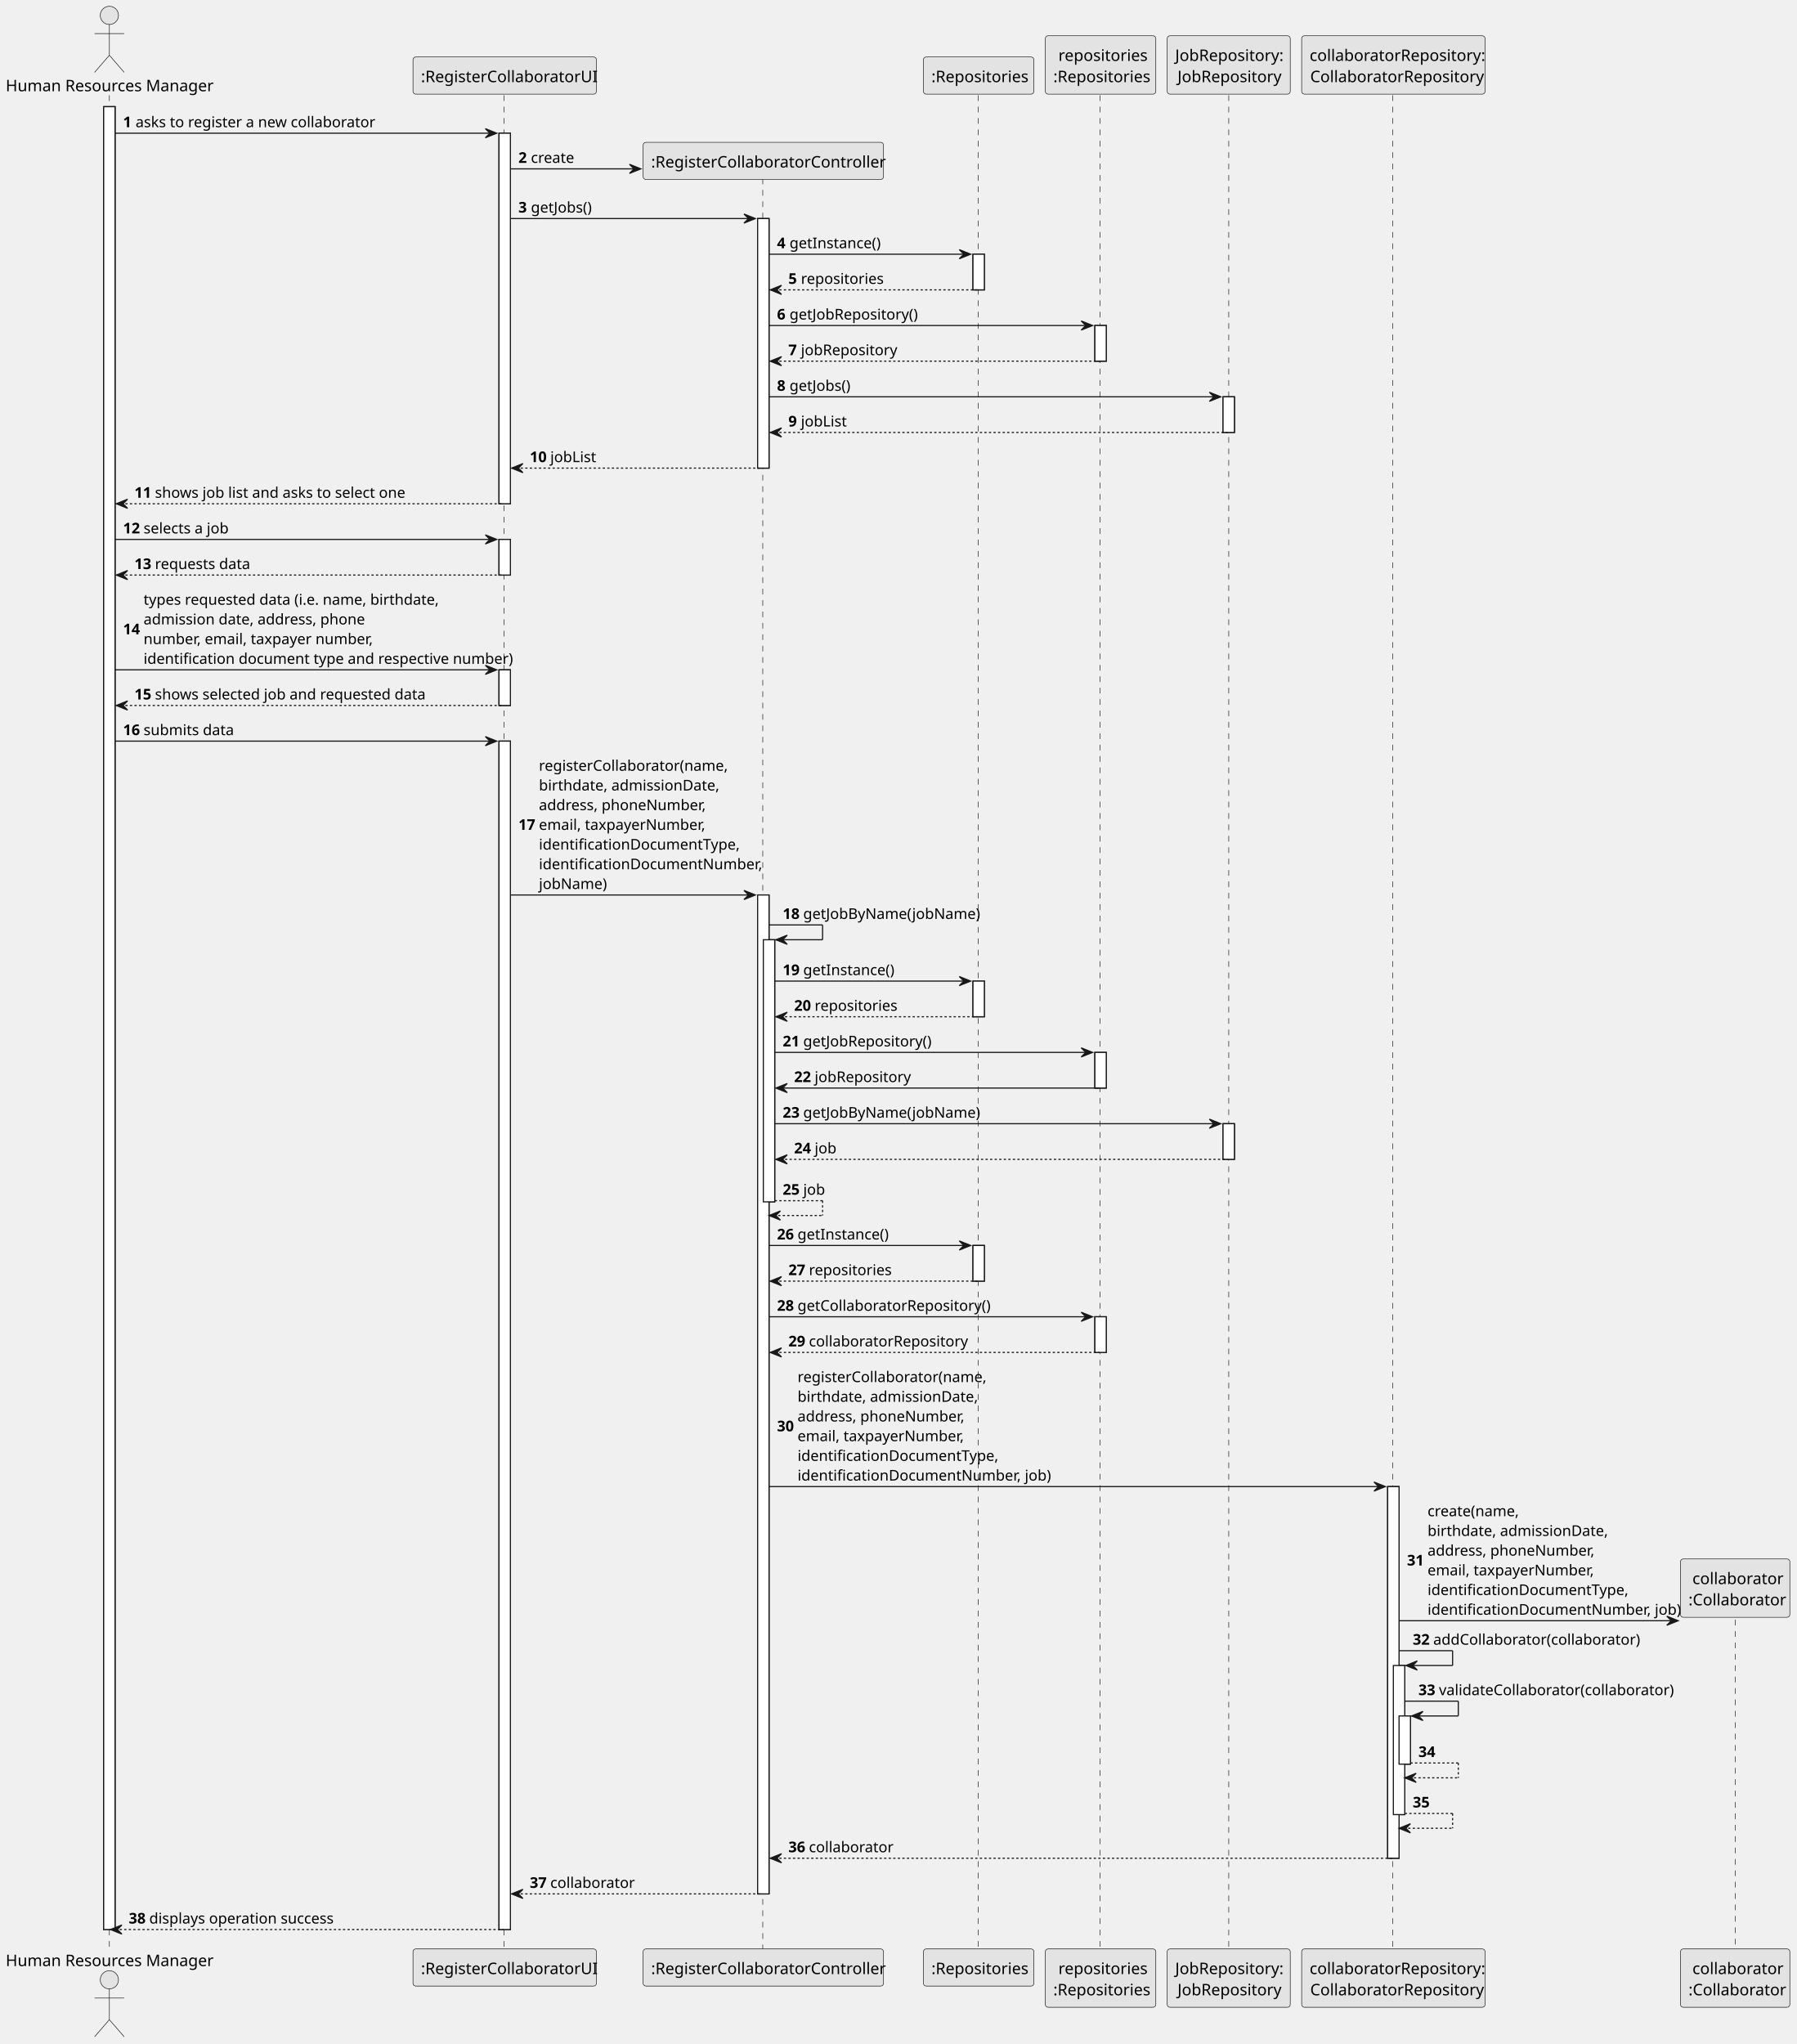
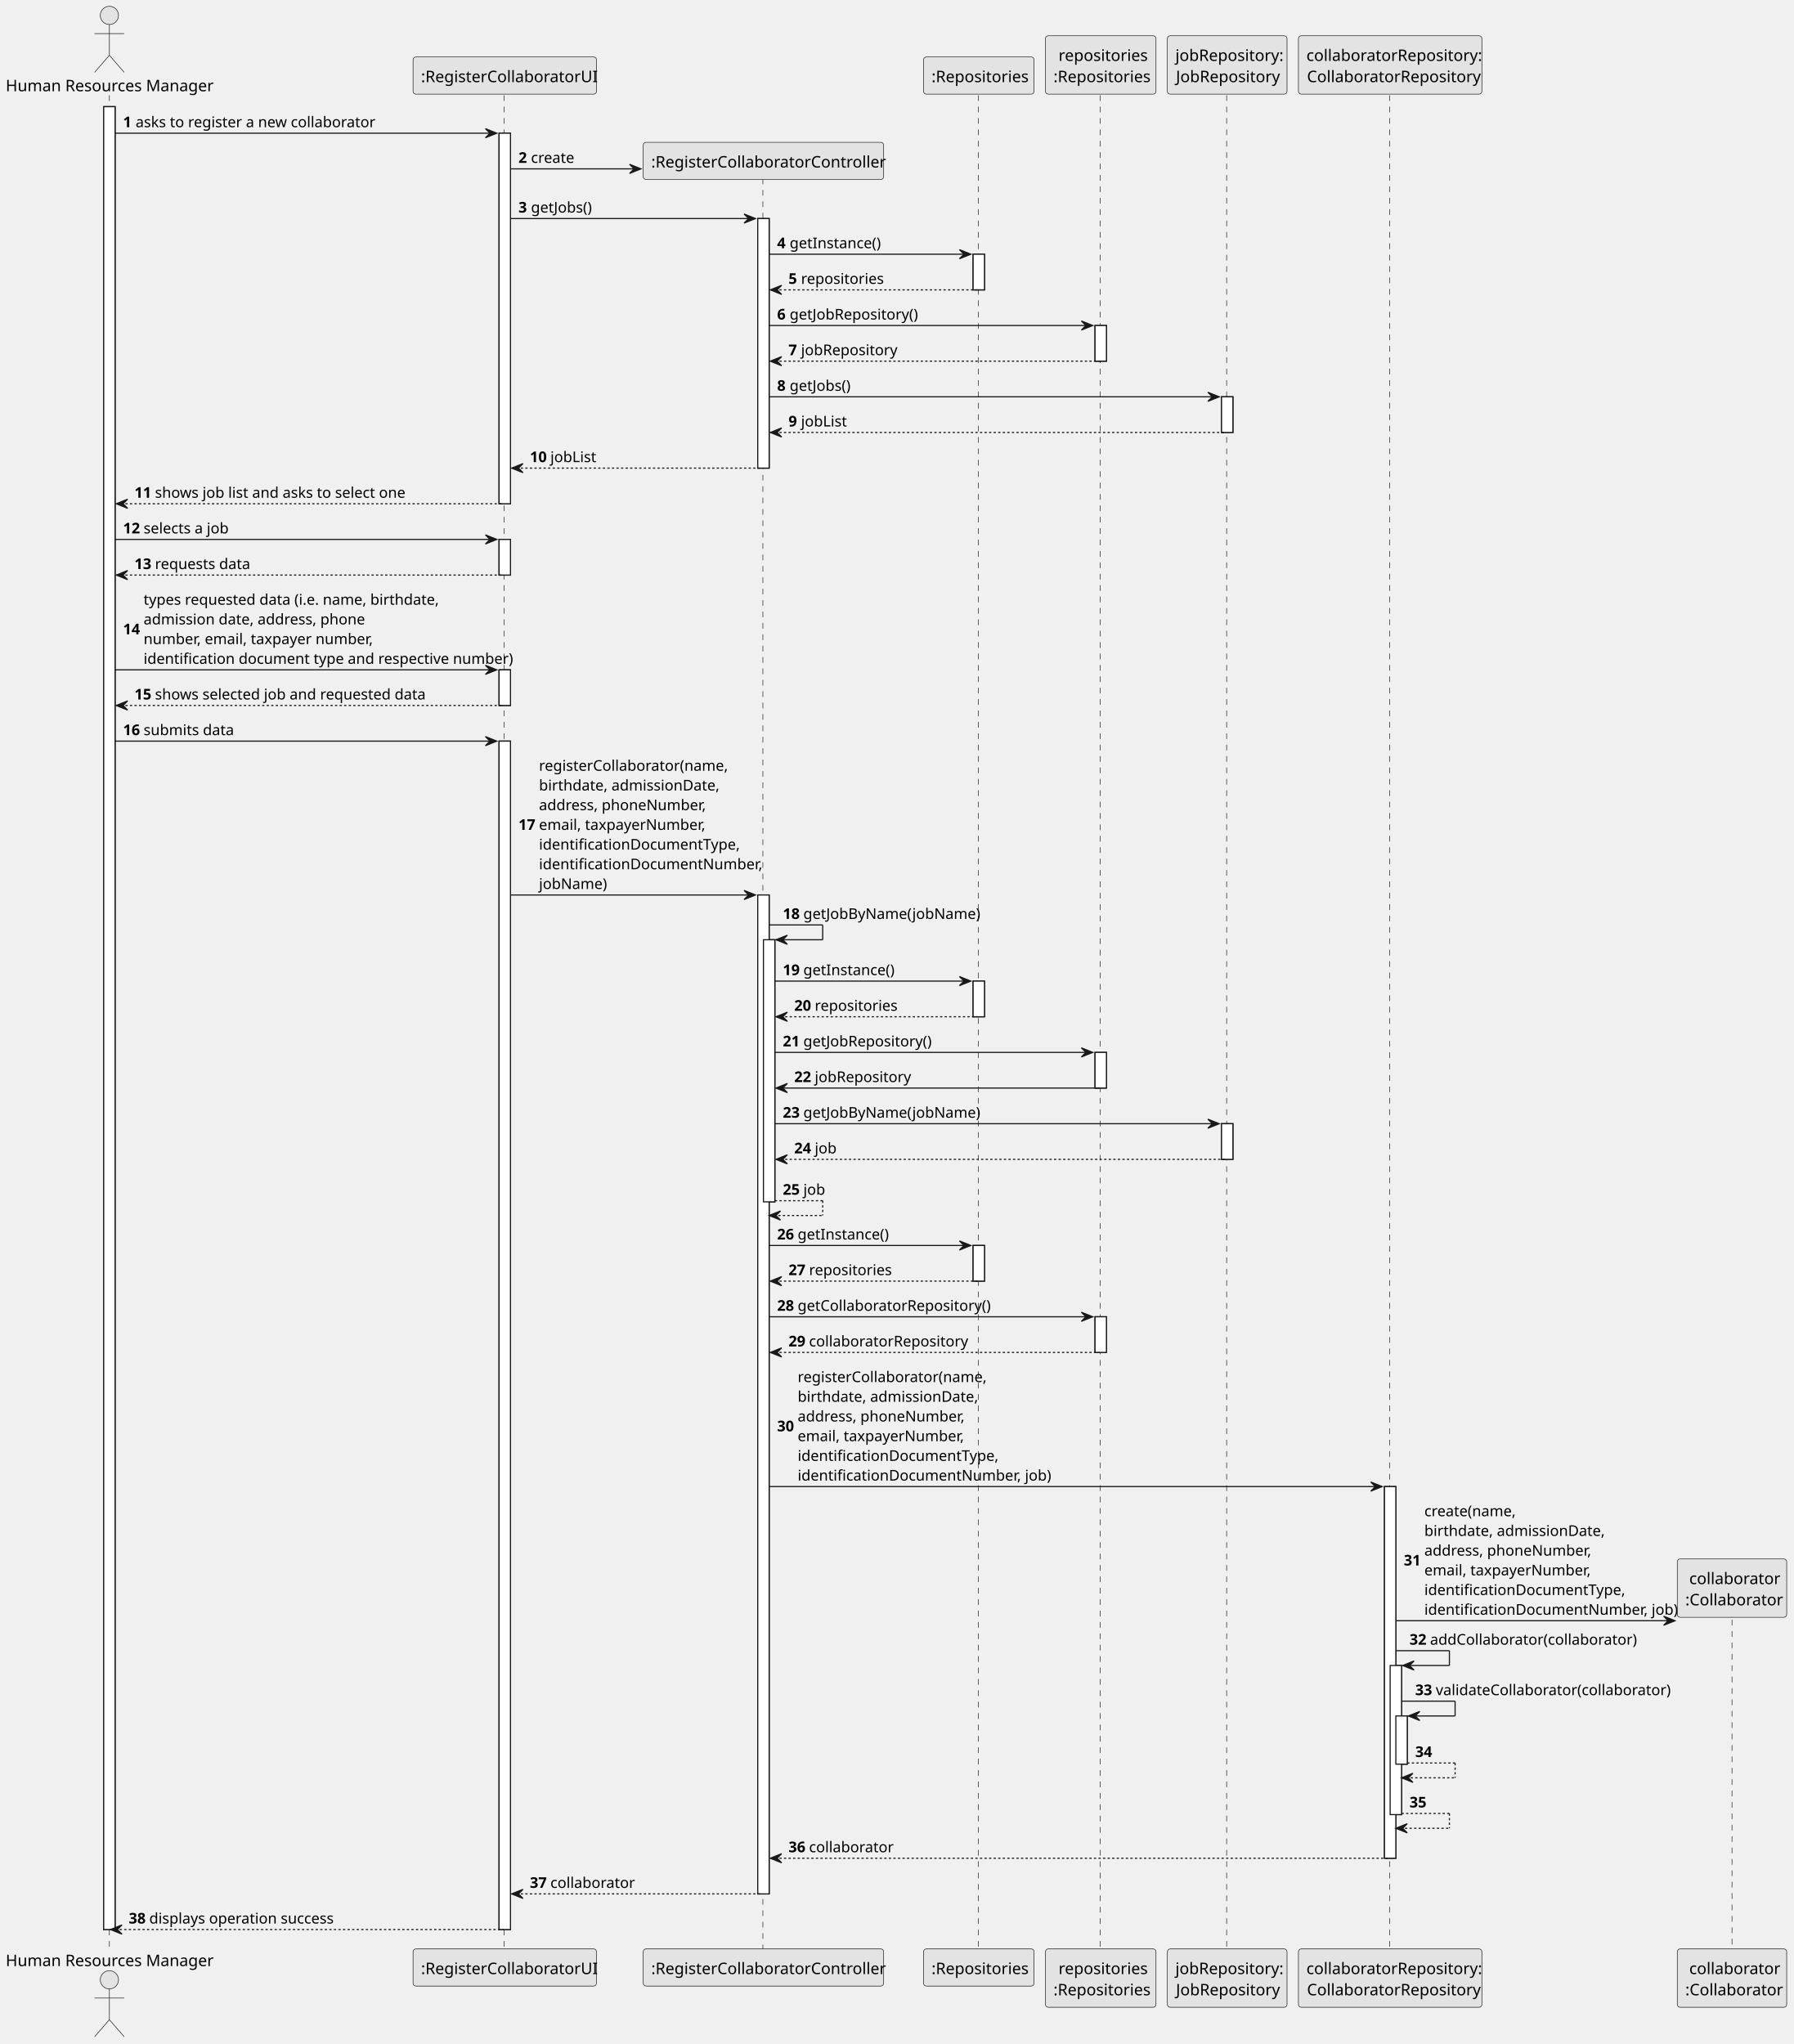
- <svg xmlns="http://www.w3.org/2000/svg" contentStyleType="text/css" height="1794px" preserveAspectRatio="none" style="width:1577px;height:1794px;background:#FFFFFF;" version="1.1" viewBox="0 0 1577 1794" width="1577px" zoomAndPan="magnify">
+ <svg xmlns="http://www.w3.org/2000/svg" contentStyleType="text/css" height="1794px" preserveAspectRatio="none" style="width:1574px;height:1794px;background:#FFFFFF;" version="1.1" viewBox="0 0 1574 1794" width="1574px" zoomAndPan="magnify">
  <defs />
  <g>
    <rect fill="#FFFFFF" height="1599.918" style="stroke:#181818;stroke-width:1.0;" width="10" x="91" y="93.621" />
    <rect fill="#FFFFFF" height="325.24" style="stroke:#181818;stroke-width:1.0;" width="10" x="438" y="116.912" />
    <rect fill="#FFFFFF" height="31.291" style="stroke:#181818;stroke-width:1.0;" width="10" x="438" y="473.443" />
    <rect fill="#FFFFFF" height="31.291" style="stroke:#181818;stroke-width:1.0;" width="10" x="438" y="587.898" />
    <rect fill="#FFFFFF" height="1043.059" style="stroke:#181818;stroke-width:1.0;" width="10" x="438" y="650.481" />
    <rect fill="#FFFFFF" height="219.037" style="stroke:#181818;stroke-width:1.0;" width="10" x="665" y="191.824" />
    <rect fill="#FFFFFF" height="876.731" style="stroke:#181818;stroke-width:1.0;" width="10" x="665" y="785.518" />
    <rect fill="#FFFFFF" height="230.037" style="stroke:#181818;stroke-width:1.0;" width="10" x="670" y="824.809" />
    <rect fill="#FFFFFF" height="31.291" style="stroke:#181818;stroke-width:1.0;" width="10" x="854" y="223.115" />
    <rect fill="#FFFFFF" height="31.291" style="stroke:#181818;stroke-width:1.0;" width="10" x="854" y="861.1" />
    <rect fill="#FFFFFF" height="31.291" style="stroke:#181818;stroke-width:1.0;" width="10" x="854" y="1093.137" />
    <rect fill="#FFFFFF" height="31.291" style="stroke:#181818;stroke-width:1.0;" width="10" x="961" y="285.697" />
    <rect fill="#FFFFFF" height="31.291" style="stroke:#181818;stroke-width:1.0;" width="10" x="961" y="923.682" />
    <rect fill="#FFFFFF" height="31.291" style="stroke:#181818;stroke-width:1.0;" width="10" x="961" y="1155.719" />
-     <rect fill="#FFFFFF" height="31.291" style="stroke:#181818;stroke-width:1.0;" width="10" x="1073.5" y="348.279" />
-     <rect fill="#FFFFFF" height="31.291" style="stroke:#181818;stroke-width:1.0;" width="10" x="1073.5" y="986.264" />
-     <rect fill="#FFFFFF" height="326.201" style="stroke:#181818;stroke-width:1.0;" width="10" x="1218" y="1304.756" />
-     <rect fill="#FFFFFF" height="130.873" style="stroke:#181818;stroke-width:1.0;" width="10" x="1223" y="1461.793" />
-     <rect fill="#FFFFFF" height="42.291" style="stroke:#181818;stroke-width:1.0;" width="10" x="1228" y="1506.084" />
+     <rect fill="#FFFFFF" height="31.291" style="stroke:#181818;stroke-width:1.0;" width="10" x="1072" y="348.279" />
+     <rect fill="#FFFFFF" height="31.291" style="stroke:#181818;stroke-width:1.0;" width="10" x="1072" y="986.264" />
+     <rect fill="#FFFFFF" height="326.201" style="stroke:#181818;stroke-width:1.0;" width="10" x="1215" y="1304.756" />
+     <rect fill="#FFFFFF" height="130.873" style="stroke:#181818;stroke-width:1.0;" width="10" x="1220" y="1461.793" />
+     <rect fill="#FFFFFF" height="42.291" style="stroke:#181818;stroke-width:1.0;" width="10" x="1225" y="1506.084" />
    <line style="stroke:#181818;stroke-width:0.5;stroke-dasharray:5.0,5.0;" x1="96" x2="96" y1="83.621" y2="1711.539" />
    <line style="stroke:#181818;stroke-width:0.5;stroke-dasharray:5.0,5.0;" x1="442.5" x2="442.5" y1="83.621" y2="1711.539" />
    <line style="stroke:#181818;stroke-width:0.5;stroke-dasharray:5.0,5.0;" x1="669.5" x2="669.5" y1="156.723" y2="1711.539" />
    <line style="stroke:#181818;stroke-width:0.5;stroke-dasharray:5.0,5.0;" x1="858.5" x2="858.5" y1="83.621" y2="1711.539" />
    <line style="stroke:#181818;stroke-width:0.5;stroke-dasharray:5.0,5.0;" x1="965.5" x2="965.5" y1="83.621" y2="1711.539" />
-     <line style="stroke:#181818;stroke-width:0.5;stroke-dasharray:5.0,5.0;" x1="1078.5" x2="1078.5" y1="83.621" y2="1711.539" />
-     <line style="stroke:#181818;stroke-width:0.5;stroke-dasharray:5.0,5.0;" x1="1222.5" x2="1222.5" y1="83.621" y2="1711.539" />
-     <line style="stroke:#181818;stroke-width:0.5;stroke-dasharray:5.0,5.0;" x1="1523" x2="1523" y1="1381.629" y2="1711.539" />
+     <line style="stroke:#181818;stroke-width:0.5;stroke-dasharray:5.0,5.0;" x1="1076.5" x2="1076.5" y1="83.621" y2="1711.539" />
+     <line style="stroke:#181818;stroke-width:0.5;stroke-dasharray:5.0,5.0;" x1="1219.5" x2="1219.5" y1="83.621" y2="1711.539" />
+     <line style="stroke:#181818;stroke-width:0.5;stroke-dasharray:5.0,5.0;" x1="1520" x2="1520" y1="1381.629" y2="1711.539" />
    <text fill="#000000" font-family="sans-serif" font-size="14" lengthAdjust="spacing" textLength="176" x="5" y="80.107">Human Resources Manager</text>
    <ellipse cx="96" cy="13.5" fill="#E3E3E3" rx="8" ry="8" style="stroke:#181818;stroke-width:0.5;" />
    <path d="M96,21.5 L96,48.5 M83,29.5 L109,29.5 M96,48.5 L83,63.5 M96,48.5 L109,63.5 " fill="none" style="stroke:#181818;stroke-width:0.5;" />
    <text fill="#000000" font-family="sans-serif" font-size="14" lengthAdjust="spacing" textLength="176" x="5" y="1725.647">Human Resources Manager</text>
    <ellipse cx="96" cy="1737.66" fill="#E3E3E3" rx="8" ry="8" style="stroke:#181818;stroke-width:0.5;" />
    <path d="M96,1745.66 L96,1772.66 M83,1753.66 L109,1753.66 M96,1772.66 L83,1787.66 M96,1772.66 L109,1787.66 " fill="none" style="stroke:#181818;stroke-width:0.5;" />
    <rect fill="#E3E3E3" height="32.621" rx="2.5" ry="2.5" style="stroke:#181818;stroke-width:0.5;" width="161" x="362.5" y="50" />
    <text fill="#000000" font-family="sans-serif" font-size="14" lengthAdjust="spacing" textLength="147" x="369.5" y="72.107">:RegisterCollaboratorUI</text>
    <rect fill="#E3E3E3" height="32.621" rx="2.5" ry="2.5" style="stroke:#181818;stroke-width:0.5;" width="161" x="362.5" y="1710.539" />
    <text fill="#000000" font-family="sans-serif" font-size="14" lengthAdjust="spacing" textLength="147" x="369.5" y="1732.647">:RegisterCollaboratorUI</text>
    <rect fill="#E3E3E3" height="32.621" rx="2.5" ry="2.5" style="stroke:#181818;stroke-width:0.5;" width="211" x="564.5" y="1710.539" />
    <text fill="#000000" font-family="sans-serif" font-size="14" lengthAdjust="spacing" textLength="197" x="571.5" y="1732.647">:RegisterCollaboratorController</text>
    <rect fill="#E3E3E3" height="32.621" rx="2.5" ry="2.5" style="stroke:#181818;stroke-width:0.5;" width="97" x="810.5" y="50" />
    <text fill="#000000" font-family="sans-serif" font-size="14" lengthAdjust="spacing" textLength="83" x="817.5" y="72.107">:Repositories</text>
    <rect fill="#E3E3E3" height="32.621" rx="2.5" ry="2.5" style="stroke:#181818;stroke-width:0.5;" width="97" x="810.5" y="1710.539" />
    <text fill="#000000" font-family="sans-serif" font-size="14" lengthAdjust="spacing" textLength="83" x="817.5" y="1732.647">:Repositories</text>
    <rect fill="#E3E3E3" height="51.242" rx="2.5" ry="2.5" style="stroke:#181818;stroke-width:0.5;" width="97" x="917.5" y="31.379" />
    <text fill="#000000" font-family="sans-serif" font-size="14" lengthAdjust="spacing" textLength="74" x="929" y="53.486">repositories</text>
    <text fill="#000000" font-family="sans-serif" font-size="14" lengthAdjust="spacing" textLength="83" x="924.5" y="72.107">:Repositories</text>
    <rect fill="#E3E3E3" height="51.242" rx="2.5" ry="2.5" style="stroke:#181818;stroke-width:0.5;" width="97" x="917.5" y="1710.539" />
    <text fill="#000000" font-family="sans-serif" font-size="14" lengthAdjust="spacing" textLength="74" x="929" y="1732.647">repositories</text>
    <text fill="#000000" font-family="sans-serif" font-size="14" lengthAdjust="spacing" textLength="83" x="924.5" y="1751.268">:Repositories</text>
-     <rect fill="#E3E3E3" height="51.242" rx="2.5" ry="2.5" style="stroke:#181818;stroke-width:0.5;" width="108" x="1024.5" y="31.379" />
-     <text fill="#000000" font-family="sans-serif" font-size="14" lengthAdjust="spacing" textLength="94" x="1031.5" y="53.486">JobRepository:</text>
-     <text fill="#000000" font-family="sans-serif" font-size="14" lengthAdjust="spacing" textLength="90" x="1033.5" y="72.107">JobRepository</text>
-     <rect fill="#E3E3E3" height="51.242" rx="2.5" ry="2.5" style="stroke:#181818;stroke-width:0.5;" width="108" x="1024.5" y="1710.539" />
-     <text fill="#000000" font-family="sans-serif" font-size="14" lengthAdjust="spacing" textLength="94" x="1031.5" y="1732.647">JobRepository:</text>
-     <text fill="#000000" font-family="sans-serif" font-size="14" lengthAdjust="spacing" textLength="90" x="1033.5" y="1751.268">JobRepository</text>
-     <rect fill="#E3E3E3" height="51.242" rx="2.5" ry="2.5" style="stroke:#181818;stroke-width:0.5;" width="161" x="1142.5" y="31.379" />
-     <text fill="#000000" font-family="sans-serif" font-size="14" lengthAdjust="spacing" textLength="147" x="1149.5" y="53.486">collaboratorRepository:</text>
-     <text fill="#000000" font-family="sans-serif" font-size="14" lengthAdjust="spacing" textLength="146" x="1150" y="72.107">CollaboratorRepository</text>
-     <rect fill="#E3E3E3" height="51.242" rx="2.5" ry="2.5" style="stroke:#181818;stroke-width:0.5;" width="161" x="1142.5" y="1710.539" />
-     <text fill="#000000" font-family="sans-serif" font-size="14" lengthAdjust="spacing" textLength="147" x="1149.5" y="1732.647">collaboratorRepository:</text>
-     <text fill="#000000" font-family="sans-serif" font-size="14" lengthAdjust="spacing" textLength="146" x="1150" y="1751.268">CollaboratorRepository</text>
-     <rect fill="#E3E3E3" height="51.242" rx="2.5" ry="2.5" style="stroke:#181818;stroke-width:0.5;" width="96" x="1475" y="1710.539" />
-     <text fill="#000000" font-family="sans-serif" font-size="14" lengthAdjust="spacing" textLength="75" x="1485.5" y="1732.647">collaborator</text>
-     <text fill="#000000" font-family="sans-serif" font-size="14" lengthAdjust="spacing" textLength="82" x="1482" y="1751.268">:Collaborator</text>
+     <rect fill="#E3E3E3" height="51.242" rx="2.5" ry="2.5" style="stroke:#181818;stroke-width:0.5;" width="105" x="1024.5" y="31.379" />
+     <text fill="#000000" font-family="sans-serif" font-size="14" lengthAdjust="spacing" textLength="91" x="1031.5" y="53.486">jobRepository:</text>
+     <text fill="#000000" font-family="sans-serif" font-size="14" lengthAdjust="spacing" textLength="90" x="1032" y="72.107">JobRepository</text>
+     <rect fill="#E3E3E3" height="51.242" rx="2.5" ry="2.5" style="stroke:#181818;stroke-width:0.5;" width="105" x="1024.5" y="1710.539" />
+     <text fill="#000000" font-family="sans-serif" font-size="14" lengthAdjust="spacing" textLength="91" x="1031.5" y="1732.647">jobRepository:</text>
+     <text fill="#000000" font-family="sans-serif" font-size="14" lengthAdjust="spacing" textLength="90" x="1032" y="1751.268">JobRepository</text>
+     <rect fill="#E3E3E3" height="51.242" rx="2.5" ry="2.5" style="stroke:#181818;stroke-width:0.5;" width="161" x="1139.5" y="31.379" />
+     <text fill="#000000" font-family="sans-serif" font-size="14" lengthAdjust="spacing" textLength="147" x="1146.5" y="53.486">collaboratorRepository:</text>
+     <text fill="#000000" font-family="sans-serif" font-size="14" lengthAdjust="spacing" textLength="146" x="1147" y="72.107">CollaboratorRepository</text>
+     <rect fill="#E3E3E3" height="51.242" rx="2.5" ry="2.5" style="stroke:#181818;stroke-width:0.5;" width="161" x="1139.5" y="1710.539" />
+     <text fill="#000000" font-family="sans-serif" font-size="14" lengthAdjust="spacing" textLength="147" x="1146.5" y="1732.647">collaboratorRepository:</text>
+     <text fill="#000000" font-family="sans-serif" font-size="14" lengthAdjust="spacing" textLength="146" x="1147" y="1751.268">CollaboratorRepository</text>
+     <rect fill="#E3E3E3" height="51.242" rx="2.5" ry="2.5" style="stroke:#181818;stroke-width:0.5;" width="96" x="1472" y="1710.539" />
+     <text fill="#000000" font-family="sans-serif" font-size="14" lengthAdjust="spacing" textLength="75" x="1482.5" y="1732.647">collaborator</text>
+     <text fill="#000000" font-family="sans-serif" font-size="14" lengthAdjust="spacing" textLength="82" x="1479" y="1751.268">:Collaborator</text>
    <rect fill="#FFFFFF" height="1599.918" style="stroke:#181818;stroke-width:1.0;" width="10" x="91" y="93.621" />
    <rect fill="#FFFFFF" height="325.24" style="stroke:#181818;stroke-width:1.0;" width="10" x="438" y="116.912" />
    <rect fill="#FFFFFF" height="31.291" style="stroke:#181818;stroke-width:1.0;" width="10" x="438" y="473.443" />
    <rect fill="#FFFFFF" height="31.291" style="stroke:#181818;stroke-width:1.0;" width="10" x="438" y="587.898" />
    <rect fill="#FFFFFF" height="1043.059" style="stroke:#181818;stroke-width:1.0;" width="10" x="438" y="650.481" />
    <rect fill="#FFFFFF" height="219.037" style="stroke:#181818;stroke-width:1.0;" width="10" x="665" y="191.824" />
    <rect fill="#FFFFFF" height="876.731" style="stroke:#181818;stroke-width:1.0;" width="10" x="665" y="785.518" />
    <rect fill="#FFFFFF" height="230.037" style="stroke:#181818;stroke-width:1.0;" width="10" x="670" y="824.809" />
    <rect fill="#FFFFFF" height="31.291" style="stroke:#181818;stroke-width:1.0;" width="10" x="854" y="223.115" />
    <rect fill="#FFFFFF" height="31.291" style="stroke:#181818;stroke-width:1.0;" width="10" x="854" y="861.1" />
    <rect fill="#FFFFFF" height="31.291" style="stroke:#181818;stroke-width:1.0;" width="10" x="854" y="1093.137" />
    <rect fill="#FFFFFF" height="31.291" style="stroke:#181818;stroke-width:1.0;" width="10" x="961" y="285.697" />
    <rect fill="#FFFFFF" height="31.291" style="stroke:#181818;stroke-width:1.0;" width="10" x="961" y="923.682" />
    <rect fill="#FFFFFF" height="31.291" style="stroke:#181818;stroke-width:1.0;" width="10" x="961" y="1155.719" />
-     <rect fill="#FFFFFF" height="31.291" style="stroke:#181818;stroke-width:1.0;" width="10" x="1073.5" y="348.279" />
-     <rect fill="#FFFFFF" height="31.291" style="stroke:#181818;stroke-width:1.0;" width="10" x="1073.5" y="986.264" />
-     <rect fill="#FFFFFF" height="326.201" style="stroke:#181818;stroke-width:1.0;" width="10" x="1218" y="1304.756" />
-     <rect fill="#FFFFFF" height="130.873" style="stroke:#181818;stroke-width:1.0;" width="10" x="1223" y="1461.793" />
-     <rect fill="#FFFFFF" height="42.291" style="stroke:#181818;stroke-width:1.0;" width="10" x="1228" y="1506.084" />
+     <rect fill="#FFFFFF" height="31.291" style="stroke:#181818;stroke-width:1.0;" width="10" x="1072" y="348.279" />
+     <rect fill="#FFFFFF" height="31.291" style="stroke:#181818;stroke-width:1.0;" width="10" x="1072" y="986.264" />
+     <rect fill="#FFFFFF" height="326.201" style="stroke:#181818;stroke-width:1.0;" width="10" x="1215" y="1304.756" />
+     <rect fill="#FFFFFF" height="130.873" style="stroke:#181818;stroke-width:1.0;" width="10" x="1220" y="1461.793" />
+     <rect fill="#FFFFFF" height="42.291" style="stroke:#181818;stroke-width:1.0;" width="10" x="1225" y="1506.084" />
    <polygon fill="#181818" points="426,112.912,436,116.912,426,120.912,430,116.912" style="stroke:#181818;stroke-width:1.0;" />
    <line style="stroke:#181818;stroke-width:1.0;" x1="101" x2="432" y1="116.912" y2="116.912" />
    <text fill="#000000" font-family="sans-serif" font-size="13" font-weight="bold" lengthAdjust="spacing" textLength="7" x="108" y="111.649">1</text>
    <text fill="#000000" font-family="sans-serif" font-size="13" lengthAdjust="spacing" textLength="199" x="119" y="111.649">asks to register a new collaborator</text>
    <polygon fill="#181818" points="552.5,144.203,562.5,148.203,552.5,152.203,556.5,148.203" style="stroke:#181818;stroke-width:1.0;" />
    <line style="stroke:#181818;stroke-width:1.0;" x1="448" x2="558.5" y1="148.203" y2="148.203" />
    <text fill="#000000" font-family="sans-serif" font-size="13" font-weight="bold" lengthAdjust="spacing" textLength="7" x="455" y="142.94">2</text>
    <text fill="#000000" font-family="sans-serif" font-size="13" lengthAdjust="spacing" textLength="36" x="466" y="142.94">create</text>
    <rect fill="#E3E3E3" height="32.621" rx="2.5" ry="2.5" style="stroke:#181818;stroke-width:0.5;" width="211" x="564.5" y="124.912" />
    <text fill="#000000" font-family="sans-serif" font-size="14" lengthAdjust="spacing" textLength="197" x="571.5" y="147.019">:RegisterCollaboratorController</text>
    <polygon fill="#181818" points="653,187.824,663,191.824,653,195.824,657,191.824" style="stroke:#181818;stroke-width:1.0;" />
    <line style="stroke:#181818;stroke-width:1.0;" x1="448" x2="659" y1="191.824" y2="191.824" />
    <text fill="#000000" font-family="sans-serif" font-size="13" font-weight="bold" lengthAdjust="spacing" textLength="7" x="455" y="186.561">3</text>
    <text fill="#000000" font-family="sans-serif" font-size="13" lengthAdjust="spacing" textLength="53" x="466" y="186.561">getJobs()</text>
    <polygon fill="#181818" points="842,219.115,852,223.115,842,227.115,846,223.115" style="stroke:#181818;stroke-width:1.0;" />
    <line style="stroke:#181818;stroke-width:1.0;" x1="675" x2="848" y1="223.115" y2="223.115" />
    <text fill="#000000" font-family="sans-serif" font-size="13" font-weight="bold" lengthAdjust="spacing" textLength="7" x="682" y="217.852">4</text>
    <text fill="#000000" font-family="sans-serif" font-size="13" lengthAdjust="spacing" textLength="75" x="693" y="217.852">getInstance()</text>
    <polygon fill="#181818" points="686,250.406,676,254.406,686,258.406,682,254.406" style="stroke:#181818;stroke-width:1.0;" />
    <line style="stroke:#181818;stroke-width:1.0;stroke-dasharray:2.0,2.0;" x1="680" x2="858" y1="254.406" y2="254.406" />
    <text fill="#000000" font-family="sans-serif" font-size="13" font-weight="bold" lengthAdjust="spacing" textLength="7" x="692" y="249.144">5</text>
    <text fill="#000000" font-family="sans-serif" font-size="13" lengthAdjust="spacing" textLength="67" x="703" y="249.144">repositories</text>
    <polygon fill="#181818" points="949,281.697,959,285.697,949,289.697,953,285.697" style="stroke:#181818;stroke-width:1.0;" />
    <line style="stroke:#181818;stroke-width:1.0;" x1="675" x2="955" y1="285.697" y2="285.697" />
    <text fill="#000000" font-family="sans-serif" font-size="13" font-weight="bold" lengthAdjust="spacing" textLength="7" x="682" y="280.435">6</text>
    <text fill="#000000" font-family="sans-serif" font-size="13" lengthAdjust="spacing" textLength="108" x="693" y="280.435">getJobRepository()</text>
    <polygon fill="#181818" points="686,312.988,676,316.988,686,320.988,682,316.988" style="stroke:#181818;stroke-width:1.0;" />
    <line style="stroke:#181818;stroke-width:1.0;stroke-dasharray:2.0,2.0;" x1="680" x2="965" y1="316.988" y2="316.988" />
    <text fill="#000000" font-family="sans-serif" font-size="13" font-weight="bold" lengthAdjust="spacing" textLength="7" x="692" y="311.726">7</text>
    <text fill="#000000" font-family="sans-serif" font-size="13" lengthAdjust="spacing" textLength="79" x="703" y="311.726">jobRepository</text>
-     <polygon fill="#181818" points="1061.5,344.279,1071.5,348.279,1061.5,352.279,1065.5,348.279" style="stroke:#181818;stroke-width:1.0;" />
-     <line style="stroke:#181818;stroke-width:1.0;" x1="675" x2="1067.5" y1="348.279" y2="348.279" />
+     <polygon fill="#181818" points="1060,344.279,1070,348.279,1060,352.279,1064,348.279" style="stroke:#181818;stroke-width:1.0;" />
+     <line style="stroke:#181818;stroke-width:1.0;" x1="675" x2="1066" y1="348.279" y2="348.279" />
    <text fill="#000000" font-family="sans-serif" font-size="13" font-weight="bold" lengthAdjust="spacing" textLength="7" x="682" y="343.017">8</text>
    <text fill="#000000" font-family="sans-serif" font-size="13" lengthAdjust="spacing" textLength="53" x="693" y="343.017">getJobs()</text>
    <polygon fill="#181818" points="686,375.57,676,379.57,686,383.57,682,379.57" style="stroke:#181818;stroke-width:1.0;" />
-     <line style="stroke:#181818;stroke-width:1.0;stroke-dasharray:2.0,2.0;" x1="680" x2="1077.5" y1="379.57" y2="379.57" />
+     <line style="stroke:#181818;stroke-width:1.0;stroke-dasharray:2.0,2.0;" x1="680" x2="1076" y1="379.57" y2="379.57" />
    <text fill="#000000" font-family="sans-serif" font-size="13" font-weight="bold" lengthAdjust="spacing" textLength="7" x="692" y="374.308">9</text>
    <text fill="#000000" font-family="sans-serif" font-size="13" lengthAdjust="spacing" textLength="38" x="703" y="374.308">jobList</text>
    <polygon fill="#181818" points="459,406.861,449,410.861,459,414.861,455,410.861" style="stroke:#181818;stroke-width:1.0;" />
    <line style="stroke:#181818;stroke-width:1.0;stroke-dasharray:2.0,2.0;" x1="453" x2="669" y1="410.861" y2="410.861" />
    <text fill="#000000" font-family="sans-serif" font-size="13" font-weight="bold" lengthAdjust="spacing" textLength="14" x="465" y="405.599">10</text>
    <text fill="#000000" font-family="sans-serif" font-size="13" lengthAdjust="spacing" textLength="38" x="483" y="405.599">jobList</text>
    <polygon fill="#181818" points="112,438.152,102,442.152,112,446.152,108,442.152" style="stroke:#181818;stroke-width:1.0;" />
    <line style="stroke:#181818;stroke-width:1.0;stroke-dasharray:2.0,2.0;" x1="106" x2="442" y1="442.152" y2="442.152" />
    <text fill="#000000" font-family="sans-serif" font-size="13" font-weight="bold" lengthAdjust="spacing" textLength="14" x="118" y="436.89">11</text>
    <text fill="#000000" font-family="sans-serif" font-size="13" lengthAdjust="spacing" textLength="215" x="136" y="436.89">shows job list and asks to select one</text>
    <polygon fill="#181818" points="426,469.443,436,473.443,426,477.443,430,473.443" style="stroke:#181818;stroke-width:1.0;" />
    <line style="stroke:#181818;stroke-width:1.0;" x1="101" x2="432" y1="473.443" y2="473.443" />
    <text fill="#000000" font-family="sans-serif" font-size="13" font-weight="bold" lengthAdjust="spacing" textLength="14" x="108" y="468.181">12</text>
    <text fill="#000000" font-family="sans-serif" font-size="13" lengthAdjust="spacing" textLength="74" x="126" y="468.181">selects a job</text>
    <polygon fill="#181818" points="112,500.734,102,504.734,112,508.734,108,504.734" style="stroke:#181818;stroke-width:1.0;" />
    <line style="stroke:#181818;stroke-width:1.0;stroke-dasharray:2.0,2.0;" x1="106" x2="442" y1="504.734" y2="504.734" />
    <text fill="#000000" font-family="sans-serif" font-size="13" font-weight="bold" lengthAdjust="spacing" textLength="14" x="118" y="499.472">13</text>
    <text fill="#000000" font-family="sans-serif" font-size="13" lengthAdjust="spacing" textLength="79" x="136" y="499.472">requests data</text>
    <polygon fill="#181818" points="426,583.898,436,587.898,426,591.898,430,587.898" style="stroke:#181818;stroke-width:1.0;" />
    <line style="stroke:#181818;stroke-width:1.0;" x1="101" x2="432" y1="587.898" y2="587.898" />
    <text fill="#000000" font-family="sans-serif" font-size="13" font-weight="bold" lengthAdjust="spacing" textLength="14" x="108" y="556.699">14</text>
    <text fill="#000000" font-family="sans-serif" font-size="13" lengthAdjust="spacing" textLength="246" x="126" y="530.763">types requested data (i.e. name, birthdate,</text>
    <text fill="#000000" font-family="sans-serif" font-size="13" lengthAdjust="spacing" textLength="185" x="126" y="548.054">admission date, address, phone</text>
    <text fill="#000000" font-family="sans-serif" font-size="13" lengthAdjust="spacing" textLength="191" x="126" y="565.345">number, email, taxpayer number,</text>
    <text fill="#000000" font-family="sans-serif" font-size="13" lengthAdjust="spacing" textLength="300" x="126" y="582.636">identification document type and respective number)</text>
    <polygon fill="#181818" points="112,615.189,102,619.189,112,623.189,108,619.189" style="stroke:#181818;stroke-width:1.0;" />
    <line style="stroke:#181818;stroke-width:1.0;stroke-dasharray:2.0,2.0;" x1="106" x2="442" y1="619.189" y2="619.189" />
    <text fill="#000000" font-family="sans-serif" font-size="13" font-weight="bold" lengthAdjust="spacing" textLength="14" x="118" y="613.927">15</text>
    <text fill="#000000" font-family="sans-serif" font-size="13" lengthAdjust="spacing" textLength="226" x="136" y="613.927">shows selected job and requested data</text>
    <polygon fill="#181818" points="426,646.481,436,650.481,426,654.481,430,650.481" style="stroke:#181818;stroke-width:1.0;" />
    <line style="stroke:#181818;stroke-width:1.0;" x1="101" x2="432" y1="650.481" y2="650.481" />
    <text fill="#000000" font-family="sans-serif" font-size="13" font-weight="bold" lengthAdjust="spacing" textLength="14" x="108" y="645.218">16</text>
    <text fill="#000000" font-family="sans-serif" font-size="13" lengthAdjust="spacing" textLength="75" x="126" y="645.218">submits data</text>
    <polygon fill="#181818" points="653,781.518,663,785.518,653,789.518,657,785.518" style="stroke:#181818;stroke-width:1.0;" />
    <line style="stroke:#181818;stroke-width:1.0;" x1="448" x2="659" y1="785.518" y2="785.518" />
    <text fill="#000000" font-family="sans-serif" font-size="13" font-weight="bold" lengthAdjust="spacing" textLength="14" x="455" y="728.382">17</text>
    <text fill="#000000" font-family="sans-serif" font-size="13" lengthAdjust="spacing" textLength="152" x="473" y="676.509">registerCollaborator(name,</text>
    <text fill="#000000" font-family="sans-serif" font-size="13" lengthAdjust="spacing" textLength="148" x="473" y="693.8">birthdate, admissionDate,</text>
    <text fill="#000000" font-family="sans-serif" font-size="13" lengthAdjust="spacing" textLength="138" x="473" y="711.091">address, phoneNumber,</text>
    <text fill="#000000" font-family="sans-serif" font-size="13" lengthAdjust="spacing" textLength="138" x="473" y="728.382">email, taxpayerNumber,</text>
    <text fill="#000000" font-family="sans-serif" font-size="13" lengthAdjust="spacing" textLength="163" x="473" y="745.673">identificationDocumentType,</text>
    <text fill="#000000" font-family="sans-serif" font-size="13" lengthAdjust="spacing" textLength="180" x="473" y="762.964">identificationDocumentNumber,</text>
    <text fill="#000000" font-family="sans-serif" font-size="13" lengthAdjust="spacing" textLength="55" x="473" y="780.255">jobName)</text>
    <line style="stroke:#181818;stroke-width:1.0;" x1="675" x2="722" y1="811.809" y2="811.809" />
    <line style="stroke:#181818;stroke-width:1.0;" x1="722" x2="722" y1="811.809" y2="824.809" />
    <line style="stroke:#181818;stroke-width:1.0;" x1="681" x2="722" y1="824.809" y2="824.809" />
    <polygon fill="#181818" points="691,820.809,681,824.809,691,828.809,687,824.809" style="stroke:#181818;stroke-width:1.0;" />
    <text fill="#000000" font-family="sans-serif" font-size="13" font-weight="bold" lengthAdjust="spacing" textLength="14" x="687" y="806.546">18</text>
    <text fill="#000000" font-family="sans-serif" font-size="13" lengthAdjust="spacing" textLength="147" x="705" y="806.546">getJobByName(jobName)</text>
    <polygon fill="#181818" points="842,857.1,852,861.1,842,865.1,846,861.1" style="stroke:#181818;stroke-width:1.0;" />
    <line style="stroke:#181818;stroke-width:1.0;" x1="680" x2="848" y1="861.1" y2="861.1" />
    <text fill="#000000" font-family="sans-serif" font-size="13" font-weight="bold" lengthAdjust="spacing" textLength="14" x="687" y="855.837">19</text>
    <text fill="#000000" font-family="sans-serif" font-size="13" lengthAdjust="spacing" textLength="75" x="705" y="855.837">getInstance()</text>
    <polygon fill="#181818" points="691,888.391,681,892.391,691,896.391,687,892.391" style="stroke:#181818;stroke-width:1.0;" />
    <line style="stroke:#181818;stroke-width:1.0;stroke-dasharray:2.0,2.0;" x1="685" x2="858" y1="892.391" y2="892.391" />
    <text fill="#000000" font-family="sans-serif" font-size="13" font-weight="bold" lengthAdjust="spacing" textLength="14" x="697" y="887.128">20</text>
    <text fill="#000000" font-family="sans-serif" font-size="13" lengthAdjust="spacing" textLength="67" x="715" y="887.128">repositories</text>
    <polygon fill="#181818" points="949,919.682,959,923.682,949,927.682,953,923.682" style="stroke:#181818;stroke-width:1.0;" />
    <line style="stroke:#181818;stroke-width:1.0;" x1="680" x2="955" y1="923.682" y2="923.682" />
    <text fill="#000000" font-family="sans-serif" font-size="13" font-weight="bold" lengthAdjust="spacing" textLength="14" x="687" y="918.419">21</text>
    <text fill="#000000" font-family="sans-serif" font-size="13" lengthAdjust="spacing" textLength="108" x="705" y="918.419">getJobRepository()</text>
    <polygon fill="#181818" points="691,950.973,681,954.973,691,958.973,687,954.973" style="stroke:#181818;stroke-width:1.0;" />
    <line style="stroke:#181818;stroke-width:1.0;" x1="685" x2="965" y1="954.973" y2="954.973" />
    <text fill="#000000" font-family="sans-serif" font-size="13" font-weight="bold" lengthAdjust="spacing" textLength="14" x="697" y="949.71">22</text>
    <text fill="#000000" font-family="sans-serif" font-size="13" lengthAdjust="spacing" textLength="79" x="715" y="949.71">jobRepository</text>
-     <polygon fill="#181818" points="1061.5,982.264,1071.5,986.264,1061.5,990.264,1065.5,986.264" style="stroke:#181818;stroke-width:1.0;" />
-     <line style="stroke:#181818;stroke-width:1.0;" x1="680" x2="1067.5" y1="986.264" y2="986.264" />
+     <polygon fill="#181818" points="1060,982.264,1070,986.264,1060,990.264,1064,986.264" style="stroke:#181818;stroke-width:1.0;" />
+     <line style="stroke:#181818;stroke-width:1.0;" x1="680" x2="1066" y1="986.264" y2="986.264" />
    <text fill="#000000" font-family="sans-serif" font-size="13" font-weight="bold" lengthAdjust="spacing" textLength="14" x="687" y="981.001">23</text>
    <text fill="#000000" font-family="sans-serif" font-size="13" lengthAdjust="spacing" textLength="147" x="705" y="981.001">getJobByName(jobName)</text>
    <polygon fill="#181818" points="691,1013.555,681,1017.555,691,1021.555,687,1017.555" style="stroke:#181818;stroke-width:1.0;" />
-     <line style="stroke:#181818;stroke-width:1.0;stroke-dasharray:2.0,2.0;" x1="685" x2="1077.5" y1="1017.555" y2="1017.555" />
+     <line style="stroke:#181818;stroke-width:1.0;stroke-dasharray:2.0,2.0;" x1="685" x2="1076" y1="1017.555" y2="1017.555" />
    <text fill="#000000" font-family="sans-serif" font-size="13" font-weight="bold" lengthAdjust="spacing" textLength="14" x="697" y="1012.292">24</text>
    <text fill="#000000" font-family="sans-serif" font-size="13" lengthAdjust="spacing" textLength="17" x="715" y="1012.292">job</text>
    <line style="stroke:#181818;stroke-width:1.0;stroke-dasharray:2.0,2.0;" x1="680" x2="722" y1="1053.846" y2="1053.846" />
    <line style="stroke:#181818;stroke-width:1.0;stroke-dasharray:2.0,2.0;" x1="722" x2="722" y1="1053.846" y2="1066.846" />
    <line style="stroke:#181818;stroke-width:1.0;stroke-dasharray:2.0,2.0;" x1="675" x2="722" y1="1066.846" y2="1066.846" />
    <polygon fill="#181818" points="685,1062.846,675,1066.846,685,1070.846,681,1066.846" style="stroke:#181818;stroke-width:1.0;" />
    <text fill="#000000" font-family="sans-serif" font-size="13" font-weight="bold" lengthAdjust="spacing" textLength="14" x="687" y="1048.583">25</text>
    <text fill="#000000" font-family="sans-serif" font-size="13" lengthAdjust="spacing" textLength="17" x="705" y="1048.583">job</text>
    <polygon fill="#181818" points="842,1089.137,852,1093.137,842,1097.137,846,1093.137" style="stroke:#181818;stroke-width:1.0;" />
    <line style="stroke:#181818;stroke-width:1.0;" x1="675" x2="848" y1="1093.137" y2="1093.137" />
    <text fill="#000000" font-family="sans-serif" font-size="13" font-weight="bold" lengthAdjust="spacing" textLength="14" x="682" y="1087.874">26</text>
    <text fill="#000000" font-family="sans-serif" font-size="13" lengthAdjust="spacing" textLength="75" x="700" y="1087.874">getInstance()</text>
    <polygon fill="#181818" points="686,1120.428,676,1124.428,686,1128.428,682,1124.428" style="stroke:#181818;stroke-width:1.0;" />
    <line style="stroke:#181818;stroke-width:1.0;stroke-dasharray:2.0,2.0;" x1="680" x2="858" y1="1124.428" y2="1124.428" />
    <text fill="#000000" font-family="sans-serif" font-size="13" font-weight="bold" lengthAdjust="spacing" textLength="14" x="692" y="1119.165">27</text>
    <text fill="#000000" font-family="sans-serif" font-size="13" lengthAdjust="spacing" textLength="67" x="710" y="1119.165">repositories</text>
    <polygon fill="#181818" points="949,1151.719,959,1155.719,949,1159.719,953,1155.719" style="stroke:#181818;stroke-width:1.0;" />
    <line style="stroke:#181818;stroke-width:1.0;" x1="675" x2="955" y1="1155.719" y2="1155.719" />
    <text fill="#000000" font-family="sans-serif" font-size="13" font-weight="bold" lengthAdjust="spacing" textLength="14" x="682" y="1150.456">28</text>
    <text fill="#000000" font-family="sans-serif" font-size="13" lengthAdjust="spacing" textLength="157" x="700" y="1150.456">getCollaboratorRepository()</text>
    <polygon fill="#181818" points="686,1183.01,676,1187.01,686,1191.01,682,1187.01" style="stroke:#181818;stroke-width:1.0;" />
    <line style="stroke:#181818;stroke-width:1.0;stroke-dasharray:2.0,2.0;" x1="680" x2="965" y1="1187.01" y2="1187.01" />
    <text fill="#000000" font-family="sans-serif" font-size="13" font-weight="bold" lengthAdjust="spacing" textLength="14" x="692" y="1181.747">29</text>
    <text fill="#000000" font-family="sans-serif" font-size="13" lengthAdjust="spacing" textLength="129" x="710" y="1181.747">collaboratorRepository</text>
-     <polygon fill="#181818" points="1206,1300.756,1216,1304.756,1206,1308.756,1210,1304.756" style="stroke:#181818;stroke-width:1.0;" />
-     <line style="stroke:#181818;stroke-width:1.0;" x1="675" x2="1212" y1="1304.756" y2="1304.756" />
+     <polygon fill="#181818" points="1203,1300.756,1213,1304.756,1203,1308.756,1207,1304.756" style="stroke:#181818;stroke-width:1.0;" />
+     <line style="stroke:#181818;stroke-width:1.0;" x1="675" x2="1209" y1="1304.756" y2="1304.756" />
    <text fill="#000000" font-family="sans-serif" font-size="13" font-weight="bold" lengthAdjust="spacing" textLength="14" x="682" y="1256.266">30</text>
    <text fill="#000000" font-family="sans-serif" font-size="13" lengthAdjust="spacing" textLength="152" x="700" y="1213.038">registerCollaborator(name,</text>
    <text fill="#000000" font-family="sans-serif" font-size="13" lengthAdjust="spacing" textLength="148" x="700" y="1230.329">birthdate, admissionDate,</text>
    <text fill="#000000" font-family="sans-serif" font-size="13" lengthAdjust="spacing" textLength="138" x="700" y="1247.62">address, phoneNumber,</text>
    <text fill="#000000" font-family="sans-serif" font-size="13" lengthAdjust="spacing" textLength="138" x="700" y="1264.911">email, taxpayerNumber,</text>
    <text fill="#000000" font-family="sans-serif" font-size="13" lengthAdjust="spacing" textLength="163" x="700" y="1282.202">identificationDocumentType,</text>
    <text fill="#000000" font-family="sans-serif" font-size="13" lengthAdjust="spacing" textLength="205" x="700" y="1299.493">identificationDocumentNumber, job)</text>
-     <polygon fill="#181818" points="1463,1418.502,1473,1422.502,1463,1426.502,1467,1422.502" style="stroke:#181818;stroke-width:1.0;" />
-     <line style="stroke:#181818;stroke-width:1.0;" x1="1228" x2="1469" y1="1422.502" y2="1422.502" />
-     <text fill="#000000" font-family="sans-serif" font-size="13" font-weight="bold" lengthAdjust="spacing" textLength="14" x="1235" y="1374.012">31</text>
-     <text fill="#000000" font-family="sans-serif" font-size="13" lengthAdjust="spacing" textLength="76" x="1253" y="1330.784">create(name,</text>
-     <text fill="#000000" font-family="sans-serif" font-size="13" lengthAdjust="spacing" textLength="148" x="1253" y="1348.075">birthdate, admissionDate,</text>
-     <text fill="#000000" font-family="sans-serif" font-size="13" lengthAdjust="spacing" textLength="138" x="1253" y="1365.366">address, phoneNumber,</text>
-     <text fill="#000000" font-family="sans-serif" font-size="13" lengthAdjust="spacing" textLength="138" x="1253" y="1382.657">email, taxpayerNumber,</text>
-     <text fill="#000000" font-family="sans-serif" font-size="13" lengthAdjust="spacing" textLength="163" x="1253" y="1399.948">identificationDocumentType,</text>
-     <text fill="#000000" font-family="sans-serif" font-size="13" lengthAdjust="spacing" textLength="205" x="1253" y="1417.239">identificationDocumentNumber, job)</text>
-     <rect fill="#E3E3E3" height="51.242" rx="2.5" ry="2.5" style="stroke:#181818;stroke-width:0.5;" width="96" x="1475" y="1368.26" />
-     <text fill="#000000" font-family="sans-serif" font-size="14" lengthAdjust="spacing" textLength="75" x="1485.5" y="1390.367">collaborator</text>
-     <text fill="#000000" font-family="sans-serif" font-size="14" lengthAdjust="spacing" textLength="82" x="1482" y="1408.988">:Collaborator</text>
-     <line style="stroke:#181818;stroke-width:1.0;" x1="1228" x2="1275" y1="1448.793" y2="1448.793" />
-     <line style="stroke:#181818;stroke-width:1.0;" x1="1275" x2="1275" y1="1448.793" y2="1461.793" />
-     <line style="stroke:#181818;stroke-width:1.0;" x1="1234" x2="1275" y1="1461.793" y2="1461.793" />
-     <polygon fill="#181818" points="1244,1457.793,1234,1461.793,1244,1465.793,1240,1461.793" style="stroke:#181818;stroke-width:1.0;" />
-     <text fill="#000000" font-family="sans-serif" font-size="13" font-weight="bold" lengthAdjust="spacing" textLength="14" x="1240" y="1443.53">32</text>
-     <text fill="#000000" font-family="sans-serif" font-size="13" lengthAdjust="spacing" textLength="165" x="1258" y="1443.53">addCollaborator(collaborator)</text>
-     <line style="stroke:#181818;stroke-width:1.0;" x1="1233" x2="1280" y1="1493.084" y2="1493.084" />
-     <line style="stroke:#181818;stroke-width:1.0;" x1="1280" x2="1280" y1="1493.084" y2="1506.084" />
-     <line style="stroke:#181818;stroke-width:1.0;" x1="1239" x2="1280" y1="1506.084" y2="1506.084" />
-     <polygon fill="#181818" points="1249,1502.084,1239,1506.084,1249,1510.084,1245,1506.084" style="stroke:#181818;stroke-width:1.0;" />
-     <text fill="#000000" font-family="sans-serif" font-size="13" font-weight="bold" lengthAdjust="spacing" textLength="14" x="1245" y="1487.821">33</text>
-     <text fill="#000000" font-family="sans-serif" font-size="13" lengthAdjust="spacing" textLength="187" x="1263" y="1487.821">validateCollaborator(collaborator)</text>
-     <line style="stroke:#181818;stroke-width:1.0;stroke-dasharray:2.0,2.0;" x1="1238" x2="1280" y1="1547.375" y2="1547.375" />
-     <line style="stroke:#181818;stroke-width:1.0;stroke-dasharray:2.0,2.0;" x1="1280" x2="1280" y1="1547.375" y2="1560.375" />
-     <line style="stroke:#181818;stroke-width:1.0;stroke-dasharray:2.0,2.0;" x1="1233" x2="1280" y1="1560.375" y2="1560.375" />
-     <polygon fill="#181818" points="1243,1556.375,1233,1560.375,1243,1564.375,1239,1560.375" style="stroke:#181818;stroke-width:1.0;" />
-     <text fill="#000000" font-family="sans-serif" font-size="13" font-weight="bold" lengthAdjust="spacing" textLength="14" x="1245" y="1542.112">34</text>
-     <text fill="#000000" font-family="sans-serif" font-size="13" lengthAdjust="spacing" textLength="4" x="1263" y="1542.112"> </text>
-     <line style="stroke:#181818;stroke-width:1.0;stroke-dasharray:2.0,2.0;" x1="1233" x2="1275" y1="1591.666" y2="1591.666" />
-     <line style="stroke:#181818;stroke-width:1.0;stroke-dasharray:2.0,2.0;" x1="1275" x2="1275" y1="1591.666" y2="1604.666" />
-     <line style="stroke:#181818;stroke-width:1.0;stroke-dasharray:2.0,2.0;" x1="1228" x2="1275" y1="1604.666" y2="1604.666" />
-     <polygon fill="#181818" points="1238,1600.666,1228,1604.666,1238,1608.666,1234,1604.666" style="stroke:#181818;stroke-width:1.0;" />
-     <text fill="#000000" font-family="sans-serif" font-size="13" font-weight="bold" lengthAdjust="spacing" textLength="14" x="1240" y="1586.403">35</text>
-     <text fill="#000000" font-family="sans-serif" font-size="13" lengthAdjust="spacing" textLength="4" x="1258" y="1586.403"> </text>
+     <polygon fill="#181818" points="1460,1418.502,1470,1422.502,1460,1426.502,1464,1422.502" style="stroke:#181818;stroke-width:1.0;" />
+     <line style="stroke:#181818;stroke-width:1.0;" x1="1225" x2="1466" y1="1422.502" y2="1422.502" />
+     <text fill="#000000" font-family="sans-serif" font-size="13" font-weight="bold" lengthAdjust="spacing" textLength="14" x="1232" y="1374.012">31</text>
+     <text fill="#000000" font-family="sans-serif" font-size="13" lengthAdjust="spacing" textLength="76" x="1250" y="1330.784">create(name,</text>
+     <text fill="#000000" font-family="sans-serif" font-size="13" lengthAdjust="spacing" textLength="148" x="1250" y="1348.075">birthdate, admissionDate,</text>
+     <text fill="#000000" font-family="sans-serif" font-size="13" lengthAdjust="spacing" textLength="138" x="1250" y="1365.366">address, phoneNumber,</text>
+     <text fill="#000000" font-family="sans-serif" font-size="13" lengthAdjust="spacing" textLength="138" x="1250" y="1382.657">email, taxpayerNumber,</text>
+     <text fill="#000000" font-family="sans-serif" font-size="13" lengthAdjust="spacing" textLength="163" x="1250" y="1399.948">identificationDocumentType,</text>
+     <text fill="#000000" font-family="sans-serif" font-size="13" lengthAdjust="spacing" textLength="205" x="1250" y="1417.239">identificationDocumentNumber, job)</text>
+     <rect fill="#E3E3E3" height="51.242" rx="2.5" ry="2.5" style="stroke:#181818;stroke-width:0.5;" width="96" x="1472" y="1368.26" />
+     <text fill="#000000" font-family="sans-serif" font-size="14" lengthAdjust="spacing" textLength="75" x="1482.5" y="1390.367">collaborator</text>
+     <text fill="#000000" font-family="sans-serif" font-size="14" lengthAdjust="spacing" textLength="82" x="1479" y="1408.988">:Collaborator</text>
+     <line style="stroke:#181818;stroke-width:1.0;" x1="1225" x2="1272" y1="1448.793" y2="1448.793" />
+     <line style="stroke:#181818;stroke-width:1.0;" x1="1272" x2="1272" y1="1448.793" y2="1461.793" />
+     <line style="stroke:#181818;stroke-width:1.0;" x1="1231" x2="1272" y1="1461.793" y2="1461.793" />
+     <polygon fill="#181818" points="1241,1457.793,1231,1461.793,1241,1465.793,1237,1461.793" style="stroke:#181818;stroke-width:1.0;" />
+     <text fill="#000000" font-family="sans-serif" font-size="13" font-weight="bold" lengthAdjust="spacing" textLength="14" x="1237" y="1443.53">32</text>
+     <text fill="#000000" font-family="sans-serif" font-size="13" lengthAdjust="spacing" textLength="165" x="1255" y="1443.53">addCollaborator(collaborator)</text>
+     <line style="stroke:#181818;stroke-width:1.0;" x1="1230" x2="1277" y1="1493.084" y2="1493.084" />
+     <line style="stroke:#181818;stroke-width:1.0;" x1="1277" x2="1277" y1="1493.084" y2="1506.084" />
+     <line style="stroke:#181818;stroke-width:1.0;" x1="1236" x2="1277" y1="1506.084" y2="1506.084" />
+     <polygon fill="#181818" points="1246,1502.084,1236,1506.084,1246,1510.084,1242,1506.084" style="stroke:#181818;stroke-width:1.0;" />
+     <text fill="#000000" font-family="sans-serif" font-size="13" font-weight="bold" lengthAdjust="spacing" textLength="14" x="1242" y="1487.821">33</text>
+     <text fill="#000000" font-family="sans-serif" font-size="13" lengthAdjust="spacing" textLength="187" x="1260" y="1487.821">validateCollaborator(collaborator)</text>
+     <line style="stroke:#181818;stroke-width:1.0;stroke-dasharray:2.0,2.0;" x1="1235" x2="1277" y1="1547.375" y2="1547.375" />
+     <line style="stroke:#181818;stroke-width:1.0;stroke-dasharray:2.0,2.0;" x1="1277" x2="1277" y1="1547.375" y2="1560.375" />
+     <line style="stroke:#181818;stroke-width:1.0;stroke-dasharray:2.0,2.0;" x1="1230" x2="1277" y1="1560.375" y2="1560.375" />
+     <polygon fill="#181818" points="1240,1556.375,1230,1560.375,1240,1564.375,1236,1560.375" style="stroke:#181818;stroke-width:1.0;" />
+     <text fill="#000000" font-family="sans-serif" font-size="13" font-weight="bold" lengthAdjust="spacing" textLength="14" x="1242" y="1542.112">34</text>
+     <text fill="#000000" font-family="sans-serif" font-size="13" lengthAdjust="spacing" textLength="4" x="1260" y="1542.112"> </text>
+     <line style="stroke:#181818;stroke-width:1.0;stroke-dasharray:2.0,2.0;" x1="1230" x2="1272" y1="1591.666" y2="1591.666" />
+     <line style="stroke:#181818;stroke-width:1.0;stroke-dasharray:2.0,2.0;" x1="1272" x2="1272" y1="1591.666" y2="1604.666" />
+     <line style="stroke:#181818;stroke-width:1.0;stroke-dasharray:2.0,2.0;" x1="1225" x2="1272" y1="1604.666" y2="1604.666" />
+     <polygon fill="#181818" points="1235,1600.666,1225,1604.666,1235,1608.666,1231,1604.666" style="stroke:#181818;stroke-width:1.0;" />
+     <text fill="#000000" font-family="sans-serif" font-size="13" font-weight="bold" lengthAdjust="spacing" textLength="14" x="1237" y="1586.403">35</text>
+     <text fill="#000000" font-family="sans-serif" font-size="13" lengthAdjust="spacing" textLength="4" x="1255" y="1586.403"> </text>
    <polygon fill="#181818" points="686,1626.957,676,1630.957,686,1634.957,682,1630.957" style="stroke:#181818;stroke-width:1.0;" />
-     <line style="stroke:#181818;stroke-width:1.0;stroke-dasharray:2.0,2.0;" x1="680" x2="1222" y1="1630.957" y2="1630.957" />
+     <line style="stroke:#181818;stroke-width:1.0;stroke-dasharray:2.0,2.0;" x1="680" x2="1219" y1="1630.957" y2="1630.957" />
    <text fill="#000000" font-family="sans-serif" font-size="13" font-weight="bold" lengthAdjust="spacing" textLength="14" x="692" y="1625.694">36</text>
    <text fill="#000000" font-family="sans-serif" font-size="13" lengthAdjust="spacing" textLength="67" x="710" y="1625.694">collaborator</text>
    <polygon fill="#181818" points="459,1658.248,449,1662.248,459,1666.248,455,1662.248" style="stroke:#181818;stroke-width:1.0;" />
    <line style="stroke:#181818;stroke-width:1.0;stroke-dasharray:2.0,2.0;" x1="453" x2="669" y1="1662.248" y2="1662.248" />
    <text fill="#000000" font-family="sans-serif" font-size="13" font-weight="bold" lengthAdjust="spacing" textLength="14" x="465" y="1656.985">37</text>
    <text fill="#000000" font-family="sans-serif" font-size="13" lengthAdjust="spacing" textLength="67" x="483" y="1656.985">collaborator</text>
    <polygon fill="#181818" points="107,1689.539,97,1693.539,107,1697.539,103,1693.539" style="stroke:#181818;stroke-width:1.0;" />
    <line style="stroke:#181818;stroke-width:1.0;stroke-dasharray:2.0,2.0;" x1="101" x2="442" y1="1693.539" y2="1693.539" />
    <text fill="#000000" font-family="sans-serif" font-size="13" font-weight="bold" lengthAdjust="spacing" textLength="14" x="113" y="1688.276">38</text>
    <text fill="#000000" font-family="sans-serif" font-size="13" lengthAdjust="spacing" textLength="158" x="131" y="1688.276">displays operation success</text>
  </g>
</svg>
